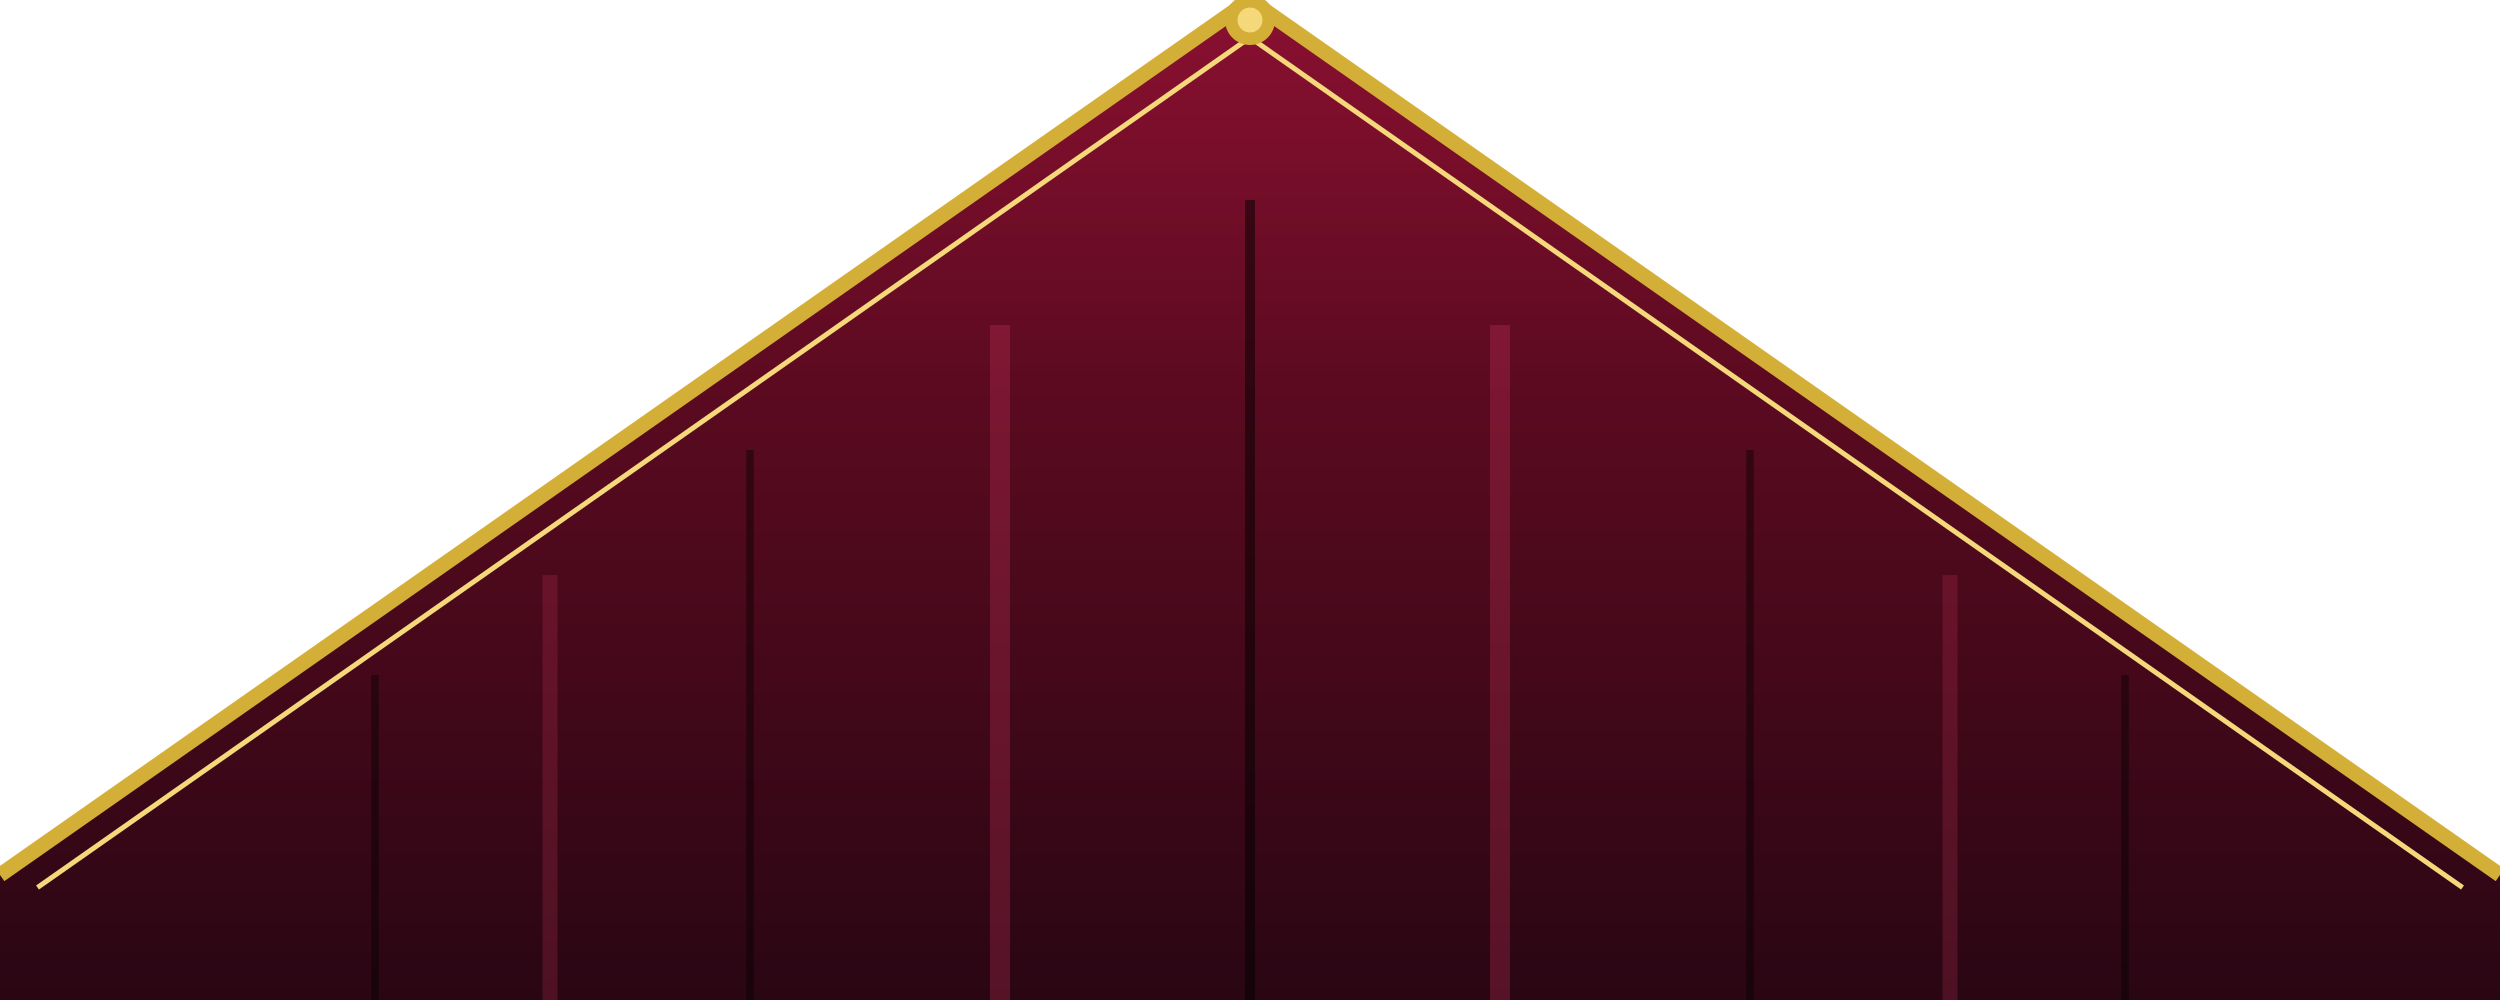
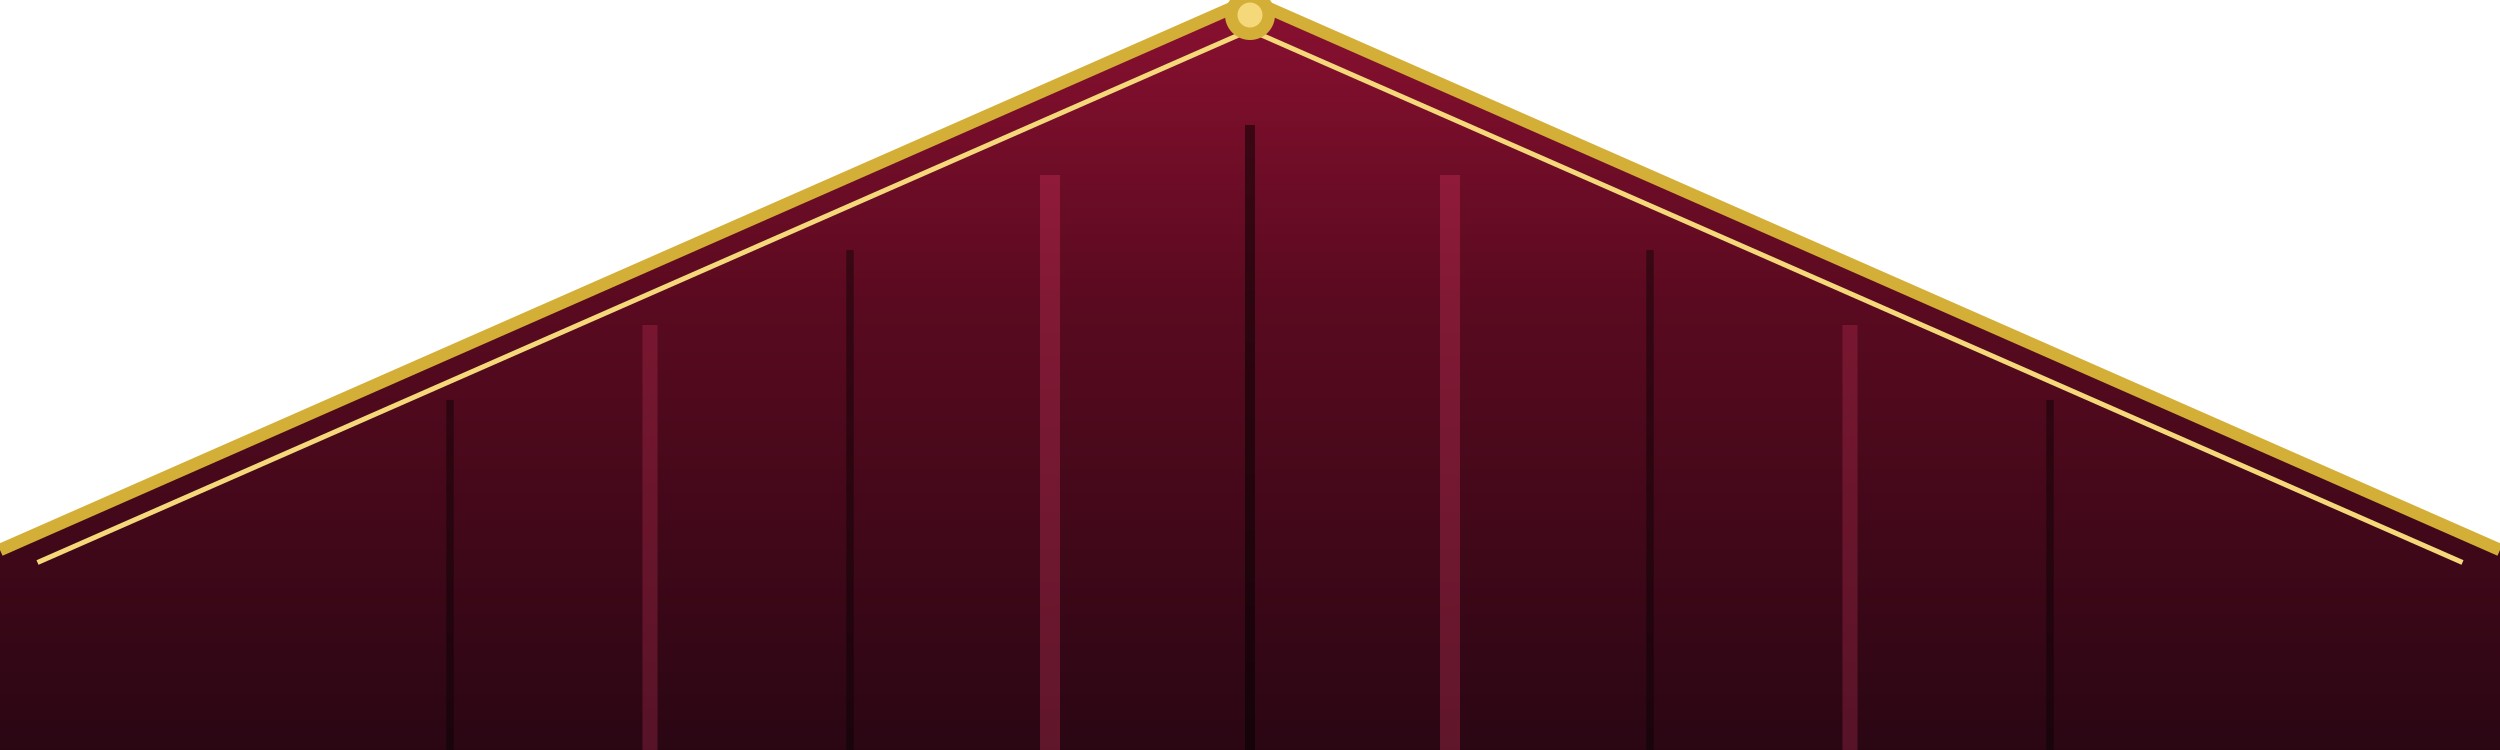
- <svg xmlns="http://www.w3.org/2000/svg" viewBox="0 0 1000 400" preserveAspectRatio="none">
+ <svg xmlns="http://www.w3.org/2000/svg" viewBox="0 0 1000 300" preserveAspectRatio="none">
  <defs>
    <linearGradient id="velvetTop" x1="0%" y1="0%" x2="0%" y2="100%">
      <stop offset="0%" stop-color="#8a1030" />
      <stop offset="40%" stop-color="#5a0a20" />
      <stop offset="100%" stop-color="#2a0613" />
    </linearGradient>
  </defs>
-   <path d="M 500,0            L 1000,350            L 1000,400            L 0,400            L 0,350            Z" fill="url(#velvetTop)" />
-   <path d="M 500,0            L 1000,350" stroke="#d4af37" stroke-width="6" fill="none" />
-   <path d="M 500,0            L 0,350" stroke="#d4af37" stroke-width="6" fill="none" />
-   <path d="M 500,15            L 985,355" stroke="#f4d87a" stroke-width="2" fill="none" />
-   <path d="M 500,15            L 15,355" stroke="#f4d87a" stroke-width="2" fill="none" />
-   <line x1="150" y1="270" x2="150" y2="400" stroke="rgba(0,0,0,0.4)" stroke-width="3" />
-   <line x1="300" y1="180" x2="300" y2="400" stroke="rgba(0,0,0,0.4)" stroke-width="3" />
-   <line x1="500" y1="80" x2="500" y2="400" stroke="rgba(0,0,0,0.5)" stroke-width="4" />
-   <line x1="700" y1="180" x2="700" y2="400" stroke="rgba(0,0,0,0.4)" stroke-width="3" />
-   <line x1="850" y1="270" x2="850" y2="400" stroke="rgba(0,0,0,0.4)" stroke-width="3" />
-   <line x1="220" y1="230" x2="220" y2="400" stroke="rgba(220,60,100,0.2)" stroke-width="6" />
-   <line x1="400" y1="130" x2="400" y2="400" stroke="rgba(220,60,100,0.25)" stroke-width="8" />
-   <line x1="600" y1="130" x2="600" y2="400" stroke="rgba(220,60,100,0.25)" stroke-width="8" />
-   <line x1="780" y1="230" x2="780" y2="400" stroke="rgba(220,60,100,0.2)" stroke-width="6" />
-   <circle cx="500" cy="8" r="10" fill="#d4af37" />
-   <circle cx="500" cy="8" r="5" fill="#f4d87a" />
+   <path d="M 500,0            L 1000,220            L 1000,300            L 0,300            L 0,220            Z" fill="url(#velvetTop)" />
+   <path d="M 500,0 L 1000,220" stroke="#d4af37" stroke-width="5" fill="none" />
+   <path d="M 500,0 L 0,220" stroke="#d4af37" stroke-width="5" fill="none" />
+   <path d="M 500,12 L 985,225" stroke="#f4d87a" stroke-width="2" fill="none" />
+   <path d="M 500,12 L 15,225" stroke="#f4d87a" stroke-width="2" fill="none" />
+   <line x1="180" y1="160" x2="180" y2="300" stroke="rgba(0,0,0,0.4)" stroke-width="3" />
+   <line x1="340" y1="100" x2="340" y2="300" stroke="rgba(0,0,0,0.4)" stroke-width="3" />
+   <line x1="500" y1="50" x2="500" y2="300" stroke="rgba(0,0,0,0.5)" stroke-width="4" />
+   <line x1="660" y1="100" x2="660" y2="300" stroke="rgba(0,0,0,0.4)" stroke-width="3" />
+   <line x1="820" y1="160" x2="820" y2="300" stroke="rgba(0,0,0,0.4)" stroke-width="3" />
+   <line x1="260" y1="130" x2="260" y2="300" stroke="rgba(220,60,100,0.25)" stroke-width="6" />
+   <line x1="420" y1="70" x2="420" y2="300" stroke="rgba(220,60,100,0.3)" stroke-width="8" />
+   <line x1="580" y1="70" x2="580" y2="300" stroke="rgba(220,60,100,0.3)" stroke-width="8" />
+   <line x1="740" y1="130" x2="740" y2="300" stroke="rgba(220,60,100,0.25)" stroke-width="6" />
+   <circle cx="500" cy="6" r="10" fill="#d4af37" />
+   <circle cx="500" cy="6" r="5" fill="#f4d87a" />
</svg>
